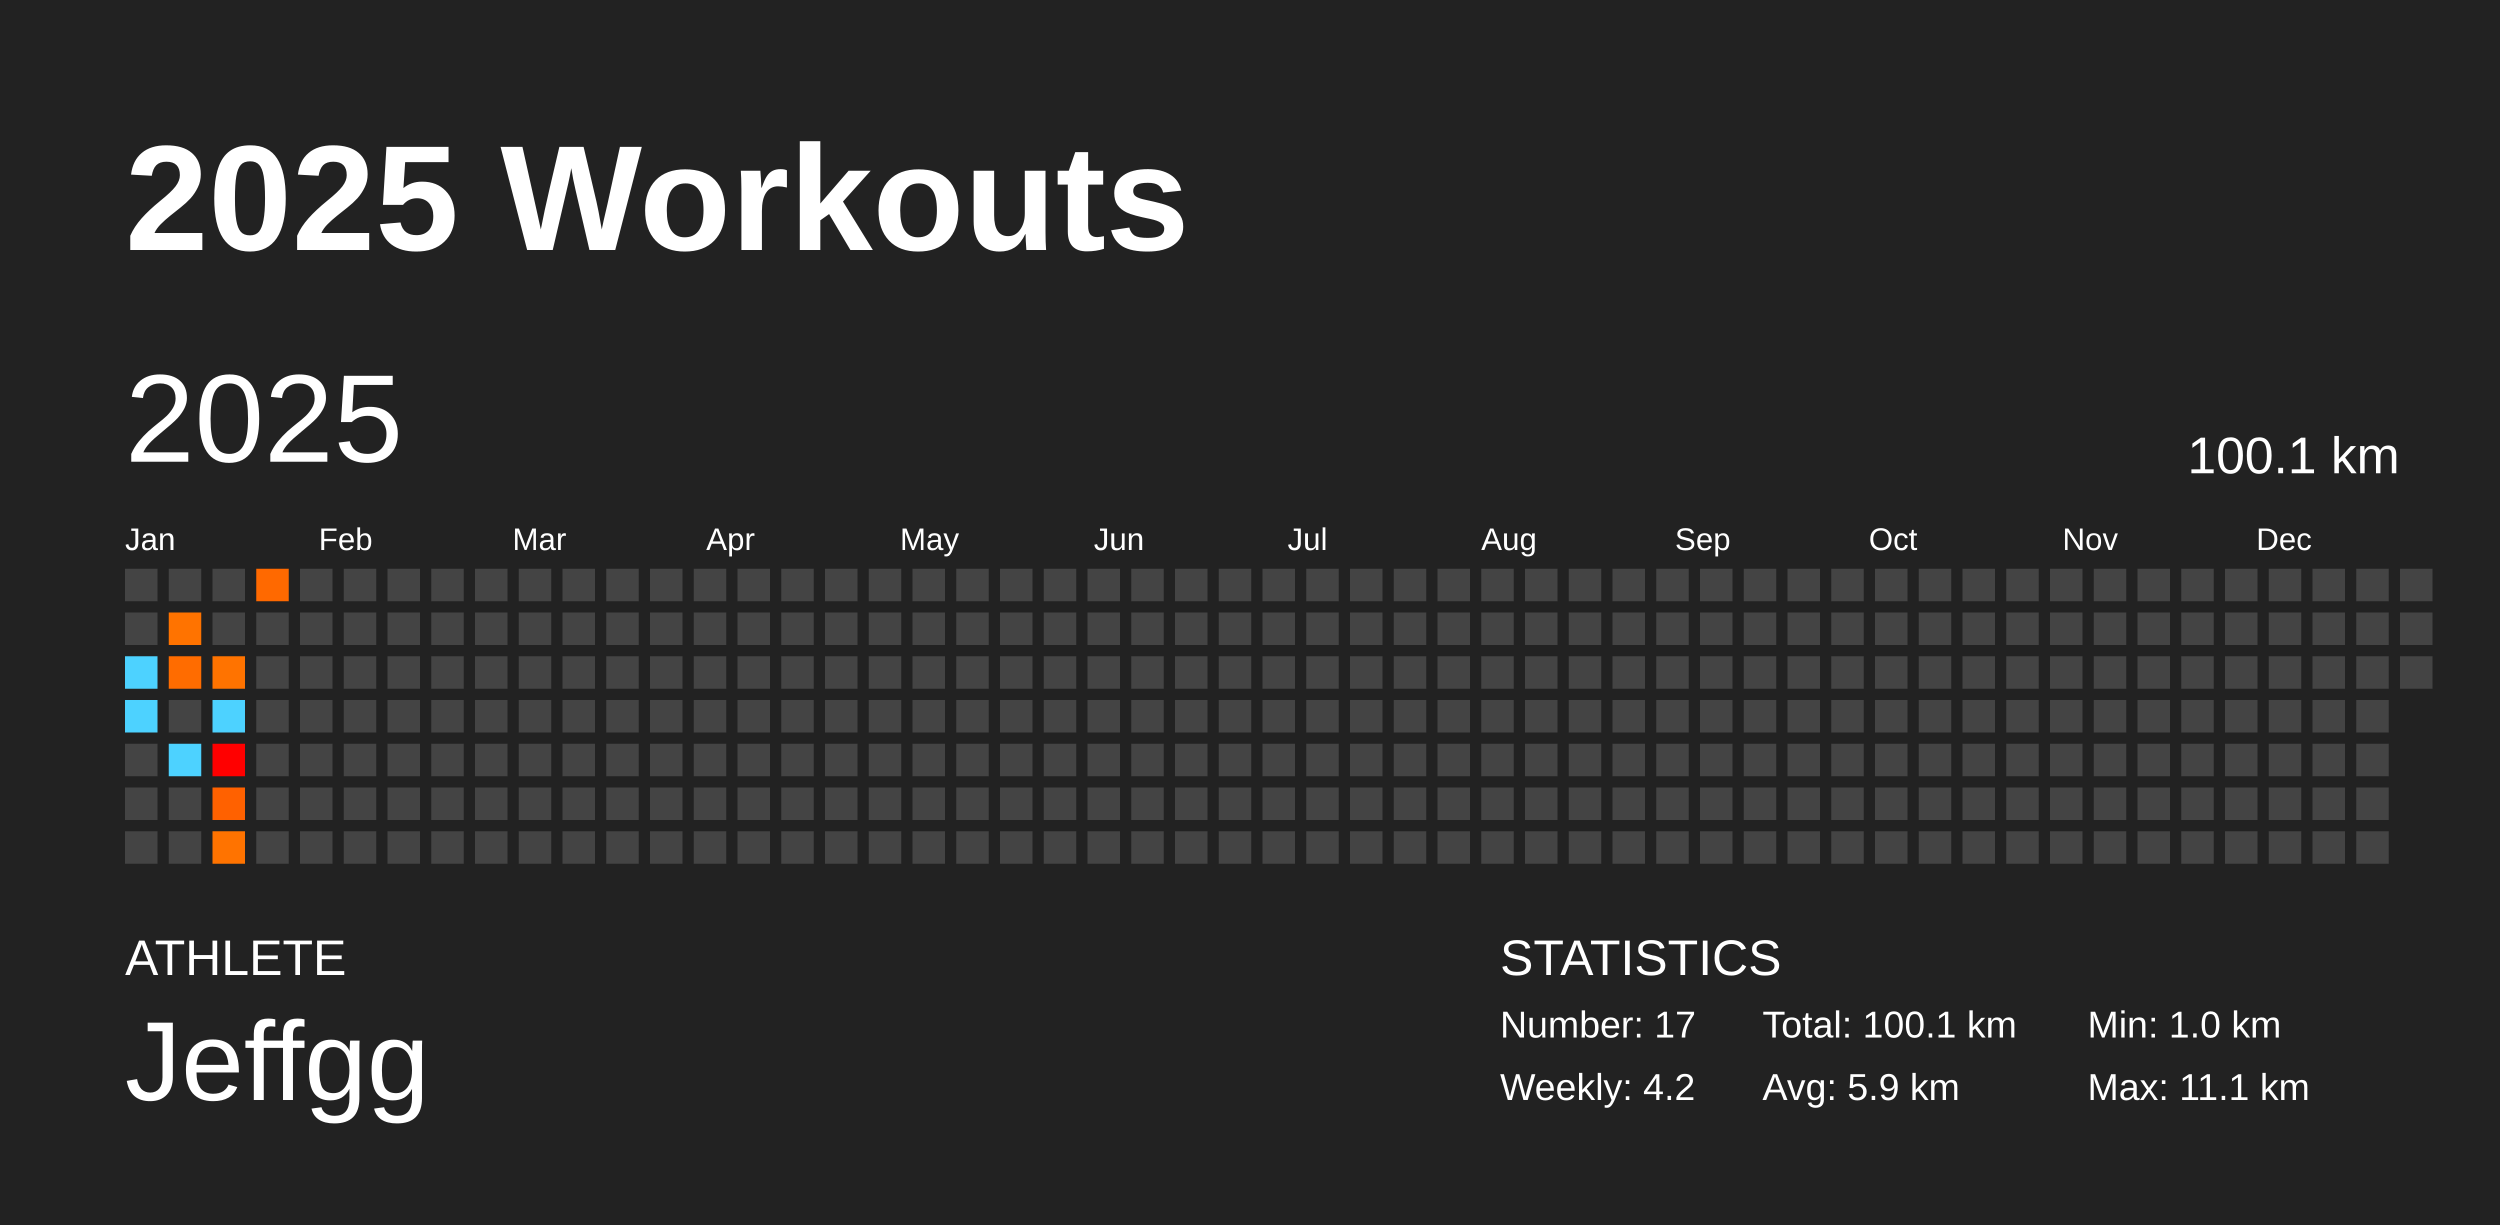
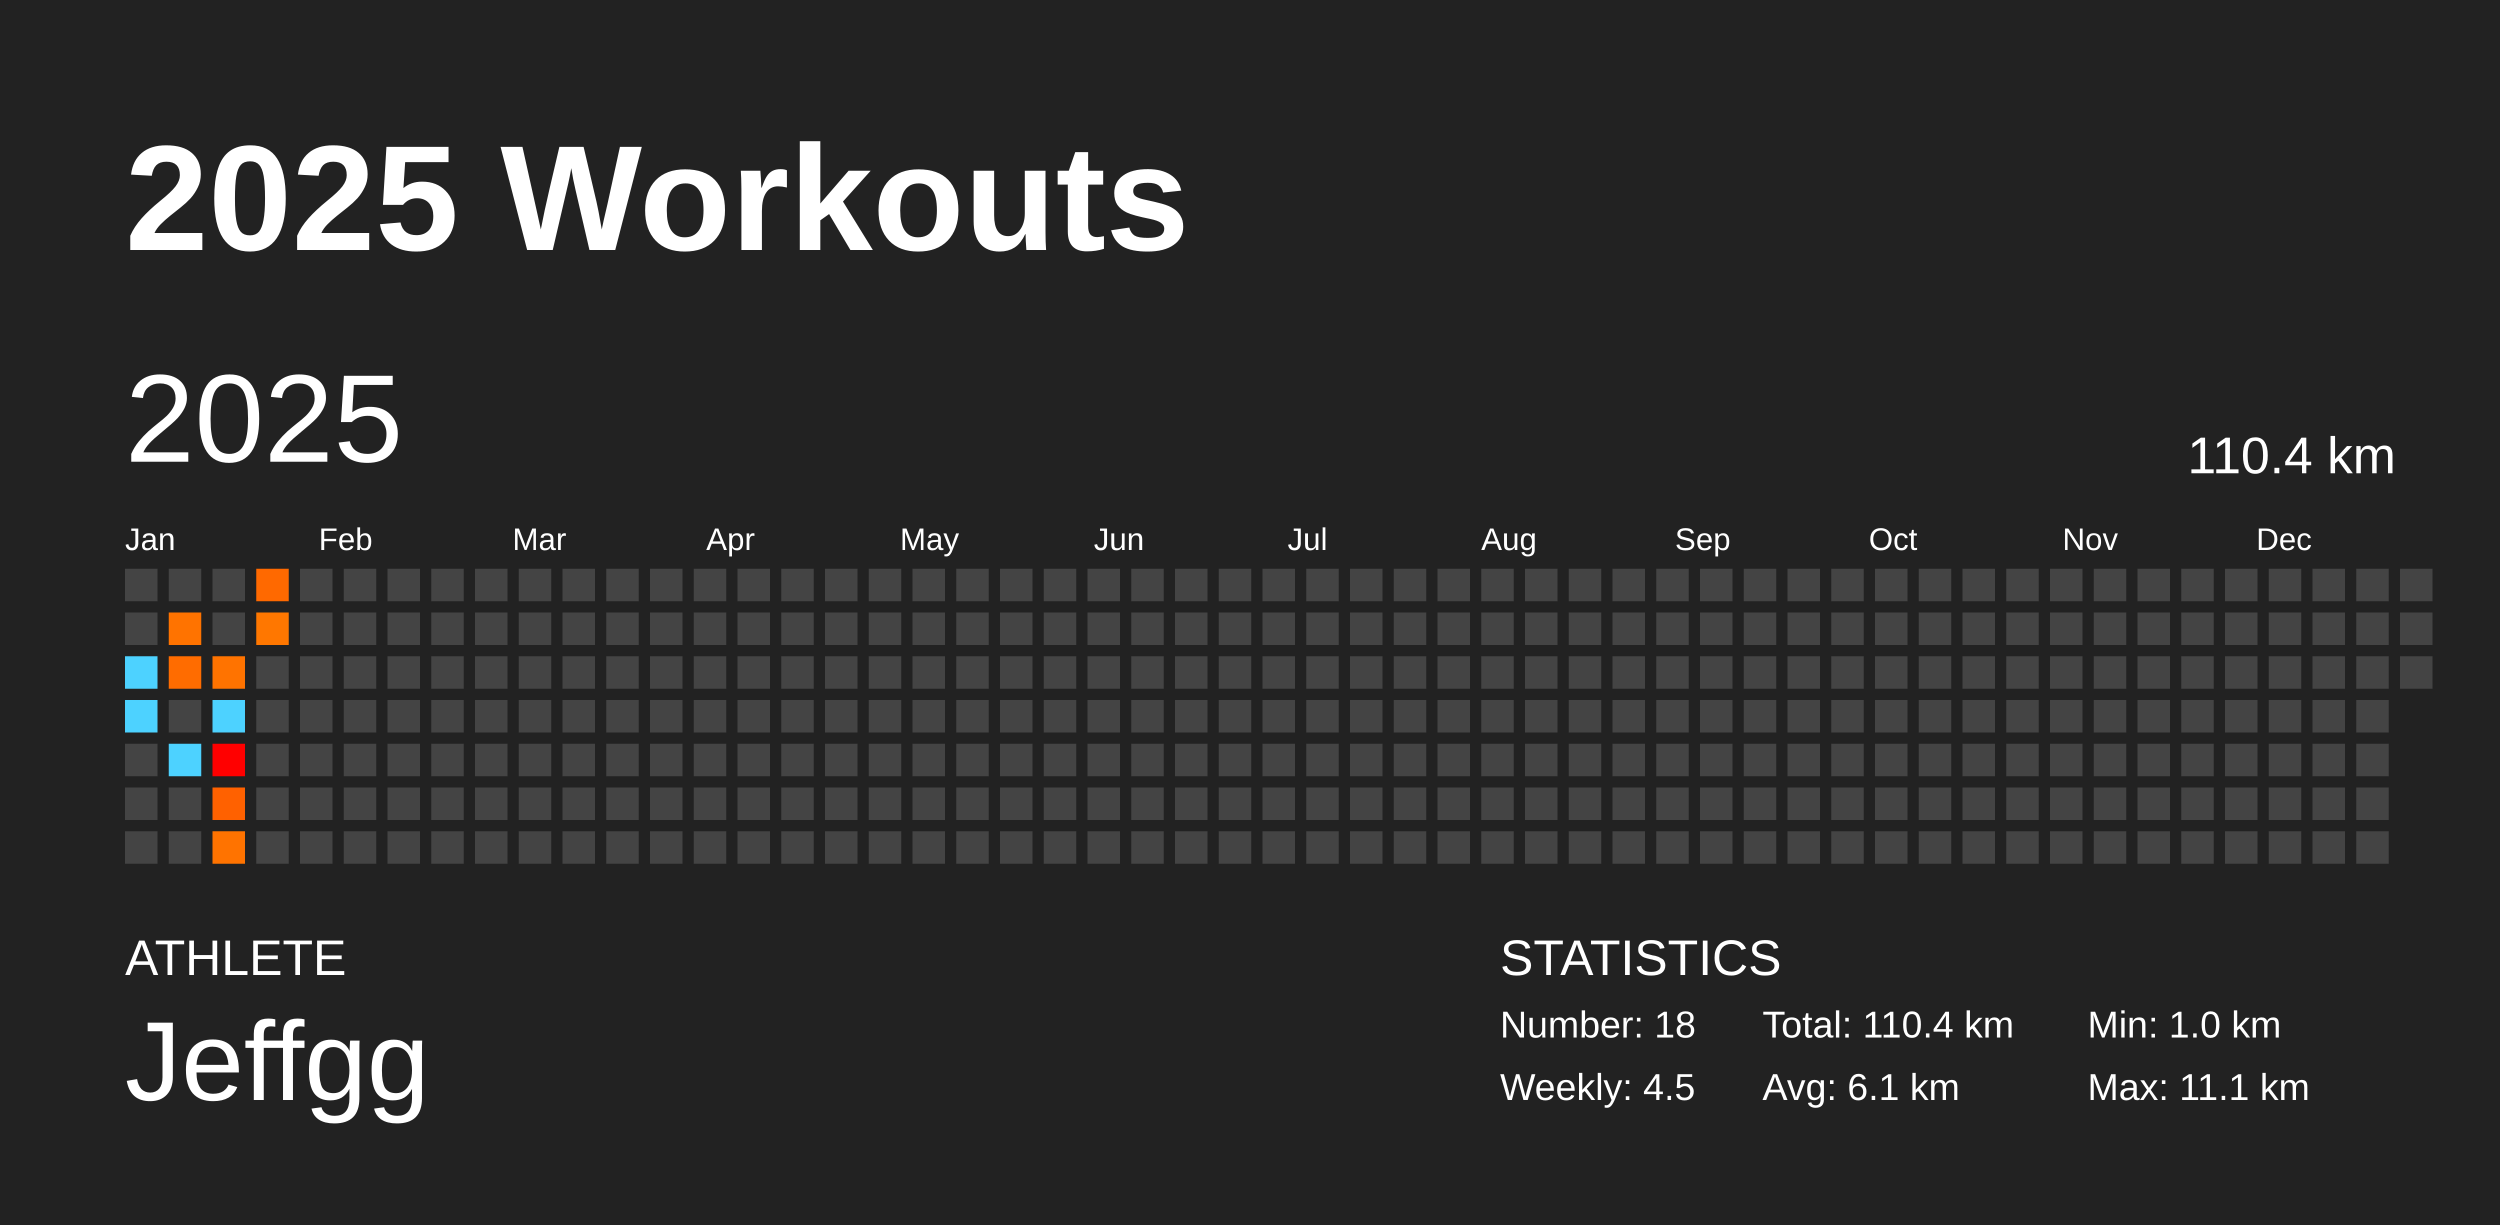
<svg xmlns="http://www.w3.org/2000/svg" baseProfile="full" height="98mm" version="1.1" viewBox="0,0,200,98" width="200mm">
  <defs />
  <rect fill="#222222" height="98" width="200" x="0" y="0" />
  <text fill="#FFFFFF" style="font-size:12px; font-family:Arial; font-weight:bold;" x="10" y="20">2025 Workouts</text>
  <text fill="#FFFFFF" style="font-size:4px; font-family:Arial" x="10" y="78">ATHLETE</text>
  <text fill="#FFFFFF" style="font-size:9px; font-family:Arial" x="10" y="88">Jeffgg</text>
  <text fill="#FFFFFF" style="font-size:4px; font-family:Arial" x="120" y="78">STATISTICS</text>
-   <text fill="#FFFFFF" style="font-size:3px; font-family:Arial" x="120" y="83">Number: 17</text>
-   <text fill="#FFFFFF" style="font-size:3px; font-family:Arial" x="120" y="88">Weekly: 4.2</text>
-   <text fill="#FFFFFF" style="font-size:3px; font-family:Arial" x="141" y="83">Total: 100.1 km</text>
-   <text fill="#FFFFFF" style="font-size:3px; font-family:Arial" x="141" y="88">Avg: 5.9 km</text>
+   <text fill="#FFFFFF" style="font-size:3px; font-family:Arial" x="120" y="83">Number: 18</text>
+   <text fill="#FFFFFF" style="font-size:3px; font-family:Arial" x="120" y="88">Weekly: 4.5</text>
+   <text fill="#FFFFFF" style="font-size:3px; font-family:Arial" x="141" y="83">Total: 110.4 km</text>
+   <text fill="#FFFFFF" style="font-size:3px; font-family:Arial" x="141" y="88">Avg: 6.1 km</text>
  <text fill="#FFFFFF" style="font-size:3px; font-family:Arial" x="167" y="83">Min: 1.0 km</text>
  <text fill="#FFFFFF" style="font-size:3px; font-family:Arial" x="167" y="88">Max: 11.1 km</text>
  <text dominant-baseline="hanging" fill="#FFFFFF" style="font-size:10.0px; font-family:Arial;" x="10" y="30">2025</text>
-   <text dominant-baseline="hanging" fill="#FFFFFF" style="font-size:4.125px; font-family:Arial;" x="175" y="35">100.1 km</text>
+   <text dominant-baseline="hanging" fill="#FFFFFF" style="font-size:4.125px; font-family:Arial;" x="175" y="35">110.4 km</text>
  <text fill="#FFFFFF" style="font-size:2.5px; font-family:Arial" x="10.0" y="44">Jan</text>
  <text fill="#FFFFFF" style="font-size:2.5px; font-family:Arial" x="25.5" y="44">Feb</text>
  <text fill="#FFFFFF" style="font-size:2.5px; font-family:Arial" x="41.0" y="44">Mar</text>
  <text fill="#FFFFFF" style="font-size:2.5px; font-family:Arial" x="56.5" y="44">Apr</text>
  <text fill="#FFFFFF" style="font-size:2.5px; font-family:Arial" x="72.0" y="44">May</text>
  <text fill="#FFFFFF" style="font-size:2.5px; font-family:Arial" x="87.5" y="44">Jun</text>
  <text fill="#FFFFFF" style="font-size:2.5px; font-family:Arial" x="103.0" y="44">Jul</text>
  <text fill="#FFFFFF" style="font-size:2.5px; font-family:Arial" x="118.5" y="44">Aug</text>
  <text fill="#FFFFFF" style="font-size:2.5px; font-family:Arial" x="134.0" y="44">Sep</text>
  <text fill="#FFFFFF" style="font-size:2.5px; font-family:Arial" x="149.5" y="44">Oct</text>
  <text fill="#FFFFFF" style="font-size:2.5px; font-family:Arial" x="165.0" y="44">Nov</text>
  <text fill="#FFFFFF" style="font-size:2.5px; font-family:Arial" x="180.5" y="44">Dec</text>
  <rect fill="#444444" height="2.6" width="2.6" x="10.0" y="45.5" />
  <rect fill="#444444" height="2.6" width="2.6" x="10.0" y="49.0" />
  <rect fill="#4dd2ff" height="2.6" width="2.6" x="10.0" y="52.5" />
  <rect fill="#4dd2ff" height="2.6" width="2.6" x="10.0" y="56.0" />
  <rect fill="#444444" height="2.6" width="2.6" x="10.0" y="59.5" />
  <rect fill="#444444" height="2.6" width="2.6" x="10.0" y="63.0" />
  <rect fill="#444444" height="2.6" width="2.6" x="10.0" y="66.5" />
  <rect fill="#444444" height="2.6" width="2.6" x="13.5" y="45.5" />
  <rect fill="#ff7300" height="2.6" width="2.6" x="13.5" y="49.0" />
  <rect fill="#ff6c00" height="2.6" width="2.6" x="13.5" y="52.5" />
  <rect fill="#444444" height="2.6" width="2.6" x="13.5" y="56.0" />
  <rect fill="#4dd2ff" height="2.6" width="2.6" x="13.5" y="59.5" />
  <rect fill="#444444" height="2.6" width="2.6" x="13.5" y="63.0" />
  <rect fill="#444444" height="2.6" width="2.6" x="13.5" y="66.5" />
  <rect fill="#444444" height="2.6" width="2.6" x="17.0" y="45.5" />
  <rect fill="#444444" height="2.6" width="2.6" x="17.0" y="49.0" />
  <rect fill="#ff7300" height="2.6" width="2.6" x="17.0" y="52.5" />
  <rect fill="#4dd2ff" height="2.6" width="2.6" x="17.0" y="56.0" />
  <rect fill="#ff0000" height="2.6" width="2.6" x="17.0" y="59.5" />
  <rect fill="#ff6100" height="2.6" width="2.6" x="17.0" y="63.0" />
  <rect fill="#ff7300" height="2.6" width="2.6" x="17.0" y="66.5" />
  <rect fill="#ff6900" height="2.6" width="2.6" x="20.5" y="45.5" />
-   <rect fill="#444444" height="2.6" width="2.6" x="20.5" y="49.0" />
+   <rect fill="#ff7700" height="2.6" width="2.6" x="20.5" y="49.0" />
  <rect fill="#444444" height="2.6" width="2.6" x="20.5" y="52.5" />
  <rect fill="#444444" height="2.6" width="2.6" x="20.5" y="56.0" />
  <rect fill="#444444" height="2.6" width="2.6" x="20.5" y="59.5" />
  <rect fill="#444444" height="2.6" width="2.6" x="20.5" y="63.0" />
  <rect fill="#444444" height="2.6" width="2.6" x="20.5" y="66.5" />
  <rect fill="#444444" height="2.6" width="2.6" x="24.0" y="45.5" />
  <rect fill="#444444" height="2.6" width="2.6" x="24.0" y="49.0" />
  <rect fill="#444444" height="2.6" width="2.6" x="24.0" y="52.5" />
  <rect fill="#444444" height="2.6" width="2.6" x="24.0" y="56.0" />
  <rect fill="#444444" height="2.6" width="2.6" x="24.0" y="59.5" />
  <rect fill="#444444" height="2.6" width="2.6" x="24.0" y="63.0" />
  <rect fill="#444444" height="2.6" width="2.6" x="24.0" y="66.5" />
  <rect fill="#444444" height="2.6" width="2.6" x="27.5" y="45.5" />
  <rect fill="#444444" height="2.6" width="2.6" x="27.5" y="49.0" />
  <rect fill="#444444" height="2.6" width="2.6" x="27.5" y="52.5" />
  <rect fill="#444444" height="2.6" width="2.6" x="27.5" y="56.0" />
  <rect fill="#444444" height="2.6" width="2.6" x="27.5" y="59.5" />
  <rect fill="#444444" height="2.6" width="2.6" x="27.5" y="63.0" />
  <rect fill="#444444" height="2.6" width="2.6" x="27.5" y="66.5" />
  <rect fill="#444444" height="2.6" width="2.6" x="31.0" y="45.5" />
  <rect fill="#444444" height="2.6" width="2.6" x="31.0" y="49.0" />
  <rect fill="#444444" height="2.6" width="2.6" x="31.0" y="52.5" />
  <rect fill="#444444" height="2.6" width="2.6" x="31.0" y="56.0" />
  <rect fill="#444444" height="2.6" width="2.6" x="31.0" y="59.5" />
  <rect fill="#444444" height="2.6" width="2.6" x="31.0" y="63.0" />
  <rect fill="#444444" height="2.6" width="2.6" x="31.0" y="66.5" />
  <rect fill="#444444" height="2.6" width="2.6" x="34.5" y="45.5" />
  <rect fill="#444444" height="2.6" width="2.6" x="34.5" y="49.0" />
  <rect fill="#444444" height="2.6" width="2.6" x="34.5" y="52.5" />
  <rect fill="#444444" height="2.6" width="2.6" x="34.5" y="56.0" />
  <rect fill="#444444" height="2.6" width="2.6" x="34.5" y="59.5" />
  <rect fill="#444444" height="2.6" width="2.6" x="34.5" y="63.0" />
  <rect fill="#444444" height="2.6" width="2.6" x="34.5" y="66.5" />
  <rect fill="#444444" height="2.6" width="2.6" x="38.0" y="45.5" />
  <rect fill="#444444" height="2.6" width="2.6" x="38.0" y="49.0" />
  <rect fill="#444444" height="2.6" width="2.6" x="38.0" y="52.5" />
  <rect fill="#444444" height="2.6" width="2.6" x="38.0" y="56.0" />
  <rect fill="#444444" height="2.6" width="2.6" x="38.0" y="59.5" />
  <rect fill="#444444" height="2.6" width="2.6" x="38.0" y="63.0" />
  <rect fill="#444444" height="2.6" width="2.6" x="38.0" y="66.5" />
  <rect fill="#444444" height="2.6" width="2.6" x="41.5" y="45.5" />
  <rect fill="#444444" height="2.6" width="2.6" x="41.5" y="49.0" />
  <rect fill="#444444" height="2.6" width="2.6" x="41.5" y="52.5" />
  <rect fill="#444444" height="2.6" width="2.6" x="41.5" y="56.0" />
  <rect fill="#444444" height="2.6" width="2.6" x="41.5" y="59.5" />
  <rect fill="#444444" height="2.6" width="2.6" x="41.5" y="63.0" />
  <rect fill="#444444" height="2.6" width="2.6" x="41.5" y="66.5" />
  <rect fill="#444444" height="2.6" width="2.6" x="45.0" y="45.5" />
  <rect fill="#444444" height="2.6" width="2.6" x="45.0" y="49.0" />
  <rect fill="#444444" height="2.6" width="2.6" x="45.0" y="52.5" />
  <rect fill="#444444" height="2.6" width="2.6" x="45.0" y="56.0" />
  <rect fill="#444444" height="2.6" width="2.6" x="45.0" y="59.5" />
  <rect fill="#444444" height="2.6" width="2.6" x="45.0" y="63.0" />
  <rect fill="#444444" height="2.6" width="2.6" x="45.0" y="66.5" />
  <rect fill="#444444" height="2.6" width="2.6" x="48.5" y="45.5" />
  <rect fill="#444444" height="2.6" width="2.6" x="48.5" y="49.0" />
  <rect fill="#444444" height="2.6" width="2.6" x="48.5" y="52.5" />
  <rect fill="#444444" height="2.6" width="2.6" x="48.5" y="56.0" />
  <rect fill="#444444" height="2.6" width="2.6" x="48.5" y="59.5" />
  <rect fill="#444444" height="2.6" width="2.6" x="48.5" y="63.0" />
  <rect fill="#444444" height="2.6" width="2.6" x="48.5" y="66.5" />
  <rect fill="#444444" height="2.6" width="2.6" x="52.0" y="45.5" />
  <rect fill="#444444" height="2.6" width="2.6" x="52.0" y="49.0" />
  <rect fill="#444444" height="2.6" width="2.6" x="52.0" y="52.5" />
  <rect fill="#444444" height="2.6" width="2.6" x="52.0" y="56.0" />
  <rect fill="#444444" height="2.6" width="2.6" x="52.0" y="59.5" />
  <rect fill="#444444" height="2.6" width="2.6" x="52.0" y="63.0" />
  <rect fill="#444444" height="2.6" width="2.6" x="52.0" y="66.5" />
  <rect fill="#444444" height="2.6" width="2.6" x="55.5" y="45.5" />
  <rect fill="#444444" height="2.6" width="2.6" x="55.5" y="49.0" />
  <rect fill="#444444" height="2.6" width="2.6" x="55.5" y="52.5" />
  <rect fill="#444444" height="2.6" width="2.6" x="55.5" y="56.0" />
  <rect fill="#444444" height="2.6" width="2.6" x="55.5" y="59.5" />
  <rect fill="#444444" height="2.6" width="2.6" x="55.5" y="63.0" />
  <rect fill="#444444" height="2.6" width="2.6" x="55.5" y="66.5" />
  <rect fill="#444444" height="2.6" width="2.6" x="59.0" y="45.5" />
  <rect fill="#444444" height="2.6" width="2.6" x="59.0" y="49.0" />
  <rect fill="#444444" height="2.6" width="2.6" x="59.0" y="52.5" />
  <rect fill="#444444" height="2.6" width="2.6" x="59.0" y="56.0" />
  <rect fill="#444444" height="2.6" width="2.6" x="59.0" y="59.5" />
  <rect fill="#444444" height="2.6" width="2.6" x="59.0" y="63.0" />
  <rect fill="#444444" height="2.6" width="2.6" x="59.0" y="66.5" />
  <rect fill="#444444" height="2.6" width="2.6" x="62.5" y="45.5" />
  <rect fill="#444444" height="2.6" width="2.6" x="62.5" y="49.0" />
  <rect fill="#444444" height="2.6" width="2.6" x="62.5" y="52.5" />
  <rect fill="#444444" height="2.6" width="2.6" x="62.5" y="56.0" />
  <rect fill="#444444" height="2.6" width="2.6" x="62.5" y="59.5" />
  <rect fill="#444444" height="2.6" width="2.6" x="62.5" y="63.0" />
  <rect fill="#444444" height="2.6" width="2.6" x="62.5" y="66.5" />
  <rect fill="#444444" height="2.6" width="2.6" x="66.0" y="45.5" />
  <rect fill="#444444" height="2.6" width="2.6" x="66.0" y="49.0" />
  <rect fill="#444444" height="2.6" width="2.6" x="66.0" y="52.5" />
  <rect fill="#444444" height="2.6" width="2.6" x="66.0" y="56.0" />
  <rect fill="#444444" height="2.6" width="2.6" x="66.0" y="59.5" />
  <rect fill="#444444" height="2.6" width="2.6" x="66.0" y="63.0" />
  <rect fill="#444444" height="2.6" width="2.6" x="66.0" y="66.5" />
  <rect fill="#444444" height="2.6" width="2.6" x="69.5" y="45.5" />
  <rect fill="#444444" height="2.6" width="2.6" x="69.5" y="49.0" />
  <rect fill="#444444" height="2.6" width="2.6" x="69.5" y="52.5" />
  <rect fill="#444444" height="2.6" width="2.6" x="69.5" y="56.0" />
  <rect fill="#444444" height="2.6" width="2.6" x="69.5" y="59.5" />
  <rect fill="#444444" height="2.6" width="2.6" x="69.5" y="63.0" />
  <rect fill="#444444" height="2.6" width="2.6" x="69.5" y="66.5" />
  <rect fill="#444444" height="2.6" width="2.6" x="73.0" y="45.5" />
  <rect fill="#444444" height="2.6" width="2.6" x="73.0" y="49.0" />
  <rect fill="#444444" height="2.6" width="2.6" x="73.0" y="52.5" />
  <rect fill="#444444" height="2.6" width="2.6" x="73.0" y="56.0" />
  <rect fill="#444444" height="2.6" width="2.6" x="73.0" y="59.5" />
  <rect fill="#444444" height="2.6" width="2.6" x="73.0" y="63.0" />
  <rect fill="#444444" height="2.6" width="2.6" x="73.0" y="66.5" />
  <rect fill="#444444" height="2.6" width="2.6" x="76.5" y="45.5" />
  <rect fill="#444444" height="2.6" width="2.6" x="76.5" y="49.0" />
  <rect fill="#444444" height="2.6" width="2.6" x="76.5" y="52.5" />
  <rect fill="#444444" height="2.6" width="2.6" x="76.5" y="56.0" />
  <rect fill="#444444" height="2.6" width="2.6" x="76.5" y="59.5" />
  <rect fill="#444444" height="2.6" width="2.6" x="76.5" y="63.0" />
  <rect fill="#444444" height="2.6" width="2.6" x="76.5" y="66.5" />
  <rect fill="#444444" height="2.6" width="2.6" x="80.0" y="45.5" />
  <rect fill="#444444" height="2.6" width="2.6" x="80.0" y="49.0" />
  <rect fill="#444444" height="2.6" width="2.6" x="80.0" y="52.5" />
  <rect fill="#444444" height="2.6" width="2.6" x="80.0" y="56.0" />
  <rect fill="#444444" height="2.6" width="2.6" x="80.0" y="59.5" />
  <rect fill="#444444" height="2.6" width="2.6" x="80.0" y="63.0" />
  <rect fill="#444444" height="2.6" width="2.6" x="80.0" y="66.5" />
  <rect fill="#444444" height="2.6" width="2.6" x="83.5" y="45.5" />
  <rect fill="#444444" height="2.6" width="2.6" x="83.5" y="49.0" />
  <rect fill="#444444" height="2.6" width="2.6" x="83.5" y="52.5" />
  <rect fill="#444444" height="2.6" width="2.6" x="83.5" y="56.0" />
  <rect fill="#444444" height="2.6" width="2.6" x="83.5" y="59.5" />
  <rect fill="#444444" height="2.6" width="2.6" x="83.5" y="63.0" />
  <rect fill="#444444" height="2.6" width="2.6" x="83.5" y="66.5" />
  <rect fill="#444444" height="2.6" width="2.6" x="87.0" y="45.5" />
  <rect fill="#444444" height="2.6" width="2.6" x="87.0" y="49.0" />
  <rect fill="#444444" height="2.6" width="2.6" x="87.0" y="52.5" />
  <rect fill="#444444" height="2.6" width="2.6" x="87.0" y="56.0" />
  <rect fill="#444444" height="2.6" width="2.6" x="87.0" y="59.5" />
  <rect fill="#444444" height="2.6" width="2.6" x="87.0" y="63.0" />
  <rect fill="#444444" height="2.6" width="2.6" x="87.0" y="66.5" />
  <rect fill="#444444" height="2.6" width="2.6" x="90.5" y="45.5" />
  <rect fill="#444444" height="2.6" width="2.6" x="90.5" y="49.0" />
  <rect fill="#444444" height="2.6" width="2.6" x="90.5" y="52.5" />
  <rect fill="#444444" height="2.6" width="2.6" x="90.5" y="56.0" />
  <rect fill="#444444" height="2.6" width="2.6" x="90.5" y="59.5" />
  <rect fill="#444444" height="2.6" width="2.6" x="90.5" y="63.0" />
  <rect fill="#444444" height="2.6" width="2.6" x="90.5" y="66.5" />
  <rect fill="#444444" height="2.6" width="2.6" x="94.0" y="45.5" />
  <rect fill="#444444" height="2.6" width="2.6" x="94.0" y="49.0" />
  <rect fill="#444444" height="2.6" width="2.6" x="94.0" y="52.5" />
  <rect fill="#444444" height="2.6" width="2.6" x="94.0" y="56.0" />
  <rect fill="#444444" height="2.6" width="2.6" x="94.0" y="59.5" />
  <rect fill="#444444" height="2.6" width="2.6" x="94.0" y="63.0" />
  <rect fill="#444444" height="2.6" width="2.6" x="94.0" y="66.5" />
  <rect fill="#444444" height="2.6" width="2.6" x="97.5" y="45.5" />
  <rect fill="#444444" height="2.6" width="2.6" x="97.5" y="49.0" />
  <rect fill="#444444" height="2.6" width="2.6" x="97.5" y="52.5" />
  <rect fill="#444444" height="2.6" width="2.6" x="97.5" y="56.0" />
  <rect fill="#444444" height="2.6" width="2.6" x="97.5" y="59.5" />
  <rect fill="#444444" height="2.6" width="2.6" x="97.5" y="63.0" />
  <rect fill="#444444" height="2.6" width="2.6" x="97.5" y="66.5" />
  <rect fill="#444444" height="2.6" width="2.6" x="101.0" y="45.5" />
  <rect fill="#444444" height="2.6" width="2.6" x="101.0" y="49.0" />
  <rect fill="#444444" height="2.6" width="2.6" x="101.0" y="52.5" />
  <rect fill="#444444" height="2.6" width="2.6" x="101.0" y="56.0" />
  <rect fill="#444444" height="2.6" width="2.6" x="101.0" y="59.5" />
  <rect fill="#444444" height="2.6" width="2.6" x="101.0" y="63.0" />
  <rect fill="#444444" height="2.6" width="2.6" x="101.0" y="66.5" />
  <rect fill="#444444" height="2.6" width="2.6" x="104.5" y="45.5" />
  <rect fill="#444444" height="2.6" width="2.6" x="104.5" y="49.0" />
  <rect fill="#444444" height="2.6" width="2.6" x="104.5" y="52.5" />
  <rect fill="#444444" height="2.6" width="2.6" x="104.5" y="56.0" />
  <rect fill="#444444" height="2.6" width="2.6" x="104.5" y="59.5" />
  <rect fill="#444444" height="2.6" width="2.6" x="104.5" y="63.0" />
  <rect fill="#444444" height="2.6" width="2.6" x="104.5" y="66.5" />
  <rect fill="#444444" height="2.6" width="2.6" x="108.0" y="45.5" />
  <rect fill="#444444" height="2.6" width="2.6" x="108.0" y="49.0" />
  <rect fill="#444444" height="2.6" width="2.6" x="108.0" y="52.5" />
  <rect fill="#444444" height="2.6" width="2.6" x="108.0" y="56.0" />
  <rect fill="#444444" height="2.6" width="2.6" x="108.0" y="59.5" />
  <rect fill="#444444" height="2.6" width="2.6" x="108.0" y="63.0" />
  <rect fill="#444444" height="2.6" width="2.6" x="108.0" y="66.5" />
  <rect fill="#444444" height="2.6" width="2.6" x="111.5" y="45.5" />
  <rect fill="#444444" height="2.6" width="2.6" x="111.5" y="49.0" />
  <rect fill="#444444" height="2.6" width="2.6" x="111.5" y="52.5" />
  <rect fill="#444444" height="2.6" width="2.6" x="111.5" y="56.0" />
  <rect fill="#444444" height="2.6" width="2.6" x="111.5" y="59.5" />
  <rect fill="#444444" height="2.6" width="2.6" x="111.5" y="63.0" />
  <rect fill="#444444" height="2.6" width="2.6" x="111.5" y="66.5" />
  <rect fill="#444444" height="2.6" width="2.6" x="115.0" y="45.5" />
  <rect fill="#444444" height="2.6" width="2.6" x="115.0" y="49.0" />
  <rect fill="#444444" height="2.6" width="2.6" x="115.0" y="52.5" />
  <rect fill="#444444" height="2.6" width="2.6" x="115.0" y="56.0" />
  <rect fill="#444444" height="2.6" width="2.6" x="115.0" y="59.5" />
  <rect fill="#444444" height="2.6" width="2.6" x="115.0" y="63.0" />
  <rect fill="#444444" height="2.6" width="2.6" x="115.0" y="66.5" />
  <rect fill="#444444" height="2.6" width="2.6" x="118.5" y="45.5" />
  <rect fill="#444444" height="2.6" width="2.6" x="118.5" y="49.0" />
  <rect fill="#444444" height="2.6" width="2.6" x="118.5" y="52.5" />
  <rect fill="#444444" height="2.6" width="2.6" x="118.5" y="56.0" />
  <rect fill="#444444" height="2.6" width="2.6" x="118.5" y="59.5" />
  <rect fill="#444444" height="2.6" width="2.6" x="118.5" y="63.0" />
  <rect fill="#444444" height="2.6" width="2.6" x="118.5" y="66.5" />
  <rect fill="#444444" height="2.6" width="2.6" x="122.0" y="45.5" />
  <rect fill="#444444" height="2.6" width="2.6" x="122.0" y="49.0" />
  <rect fill="#444444" height="2.6" width="2.6" x="122.0" y="52.5" />
  <rect fill="#444444" height="2.6" width="2.6" x="122.0" y="56.0" />
  <rect fill="#444444" height="2.6" width="2.6" x="122.0" y="59.5" />
  <rect fill="#444444" height="2.6" width="2.6" x="122.0" y="63.0" />
  <rect fill="#444444" height="2.6" width="2.6" x="122.0" y="66.5" />
  <rect fill="#444444" height="2.6" width="2.6" x="125.5" y="45.5" />
  <rect fill="#444444" height="2.6" width="2.6" x="125.5" y="49.0" />
  <rect fill="#444444" height="2.6" width="2.6" x="125.5" y="52.5" />
  <rect fill="#444444" height="2.6" width="2.6" x="125.5" y="56.0" />
  <rect fill="#444444" height="2.6" width="2.6" x="125.5" y="59.5" />
  <rect fill="#444444" height="2.6" width="2.6" x="125.5" y="63.0" />
  <rect fill="#444444" height="2.6" width="2.6" x="125.5" y="66.5" />
  <rect fill="#444444" height="2.6" width="2.6" x="129.0" y="45.5" />
  <rect fill="#444444" height="2.6" width="2.6" x="129.0" y="49.0" />
  <rect fill="#444444" height="2.6" width="2.6" x="129.0" y="52.5" />
  <rect fill="#444444" height="2.6" width="2.6" x="129.0" y="56.0" />
  <rect fill="#444444" height="2.6" width="2.6" x="129.0" y="59.5" />
  <rect fill="#444444" height="2.6" width="2.6" x="129.0" y="63.0" />
  <rect fill="#444444" height="2.6" width="2.6" x="129.0" y="66.5" />
  <rect fill="#444444" height="2.6" width="2.6" x="132.5" y="45.5" />
  <rect fill="#444444" height="2.6" width="2.6" x="132.5" y="49.0" />
  <rect fill="#444444" height="2.6" width="2.6" x="132.5" y="52.5" />
  <rect fill="#444444" height="2.6" width="2.6" x="132.5" y="56.0" />
  <rect fill="#444444" height="2.6" width="2.6" x="132.5" y="59.5" />
  <rect fill="#444444" height="2.6" width="2.6" x="132.5" y="63.0" />
  <rect fill="#444444" height="2.6" width="2.6" x="132.5" y="66.5" />
  <rect fill="#444444" height="2.6" width="2.6" x="136.0" y="45.5" />
  <rect fill="#444444" height="2.6" width="2.6" x="136.0" y="49.0" />
  <rect fill="#444444" height="2.6" width="2.6" x="136.0" y="52.5" />
  <rect fill="#444444" height="2.6" width="2.6" x="136.0" y="56.0" />
  <rect fill="#444444" height="2.6" width="2.6" x="136.0" y="59.5" />
  <rect fill="#444444" height="2.6" width="2.6" x="136.0" y="63.0" />
  <rect fill="#444444" height="2.6" width="2.6" x="136.0" y="66.5" />
  <rect fill="#444444" height="2.6" width="2.6" x="139.5" y="45.5" />
  <rect fill="#444444" height="2.6" width="2.6" x="139.5" y="49.0" />
  <rect fill="#444444" height="2.6" width="2.6" x="139.5" y="52.5" />
  <rect fill="#444444" height="2.6" width="2.6" x="139.5" y="56.0" />
  <rect fill="#444444" height="2.6" width="2.6" x="139.5" y="59.5" />
  <rect fill="#444444" height="2.6" width="2.6" x="139.5" y="63.0" />
  <rect fill="#444444" height="2.6" width="2.6" x="139.5" y="66.5" />
  <rect fill="#444444" height="2.6" width="2.6" x="143.0" y="45.5" />
  <rect fill="#444444" height="2.6" width="2.6" x="143.0" y="49.0" />
  <rect fill="#444444" height="2.6" width="2.6" x="143.0" y="52.5" />
  <rect fill="#444444" height="2.6" width="2.6" x="143.0" y="56.0" />
  <rect fill="#444444" height="2.6" width="2.6" x="143.0" y="59.5" />
  <rect fill="#444444" height="2.6" width="2.6" x="143.0" y="63.0" />
  <rect fill="#444444" height="2.6" width="2.6" x="143.0" y="66.5" />
  <rect fill="#444444" height="2.6" width="2.6" x="146.5" y="45.5" />
  <rect fill="#444444" height="2.6" width="2.6" x="146.5" y="49.0" />
  <rect fill="#444444" height="2.6" width="2.6" x="146.5" y="52.5" />
  <rect fill="#444444" height="2.6" width="2.6" x="146.5" y="56.0" />
  <rect fill="#444444" height="2.6" width="2.6" x="146.5" y="59.5" />
  <rect fill="#444444" height="2.6" width="2.6" x="146.5" y="63.0" />
  <rect fill="#444444" height="2.6" width="2.6" x="146.5" y="66.5" />
  <rect fill="#444444" height="2.6" width="2.6" x="150.0" y="45.5" />
  <rect fill="#444444" height="2.6" width="2.6" x="150.0" y="49.0" />
  <rect fill="#444444" height="2.6" width="2.6" x="150.0" y="52.5" />
  <rect fill="#444444" height="2.6" width="2.6" x="150.0" y="56.0" />
  <rect fill="#444444" height="2.6" width="2.6" x="150.0" y="59.5" />
  <rect fill="#444444" height="2.6" width="2.6" x="150.0" y="63.0" />
  <rect fill="#444444" height="2.6" width="2.6" x="150.0" y="66.5" />
  <rect fill="#444444" height="2.6" width="2.6" x="153.5" y="45.5" />
  <rect fill="#444444" height="2.6" width="2.6" x="153.5" y="49.0" />
  <rect fill="#444444" height="2.6" width="2.6" x="153.5" y="52.5" />
  <rect fill="#444444" height="2.6" width="2.6" x="153.5" y="56.0" />
  <rect fill="#444444" height="2.6" width="2.6" x="153.5" y="59.5" />
  <rect fill="#444444" height="2.6" width="2.6" x="153.5" y="63.0" />
  <rect fill="#444444" height="2.6" width="2.6" x="153.5" y="66.5" />
  <rect fill="#444444" height="2.6" width="2.6" x="157.0" y="45.5" />
  <rect fill="#444444" height="2.6" width="2.6" x="157.0" y="49.0" />
  <rect fill="#444444" height="2.6" width="2.6" x="157.0" y="52.5" />
  <rect fill="#444444" height="2.6" width="2.6" x="157.0" y="56.0" />
  <rect fill="#444444" height="2.6" width="2.6" x="157.0" y="59.5" />
  <rect fill="#444444" height="2.6" width="2.6" x="157.0" y="63.0" />
  <rect fill="#444444" height="2.6" width="2.6" x="157.0" y="66.5" />
  <rect fill="#444444" height="2.6" width="2.6" x="160.5" y="45.5" />
  <rect fill="#444444" height="2.6" width="2.6" x="160.5" y="49.0" />
  <rect fill="#444444" height="2.6" width="2.6" x="160.5" y="52.5" />
  <rect fill="#444444" height="2.6" width="2.6" x="160.5" y="56.0" />
  <rect fill="#444444" height="2.6" width="2.6" x="160.5" y="59.5" />
  <rect fill="#444444" height="2.6" width="2.6" x="160.5" y="63.0" />
  <rect fill="#444444" height="2.6" width="2.6" x="160.5" y="66.5" />
  <rect fill="#444444" height="2.6" width="2.6" x="164.0" y="45.5" />
  <rect fill="#444444" height="2.6" width="2.6" x="164.0" y="49.0" />
  <rect fill="#444444" height="2.6" width="2.6" x="164.0" y="52.5" />
  <rect fill="#444444" height="2.6" width="2.6" x="164.0" y="56.0" />
  <rect fill="#444444" height="2.6" width="2.6" x="164.0" y="59.5" />
  <rect fill="#444444" height="2.6" width="2.6" x="164.0" y="63.0" />
  <rect fill="#444444" height="2.6" width="2.6" x="164.0" y="66.5" />
  <rect fill="#444444" height="2.6" width="2.6" x="167.5" y="45.5" />
  <rect fill="#444444" height="2.6" width="2.6" x="167.5" y="49.0" />
  <rect fill="#444444" height="2.6" width="2.6" x="167.5" y="52.5" />
  <rect fill="#444444" height="2.6" width="2.6" x="167.5" y="56.0" />
  <rect fill="#444444" height="2.6" width="2.6" x="167.5" y="59.5" />
  <rect fill="#444444" height="2.6" width="2.6" x="167.5" y="63.0" />
  <rect fill="#444444" height="2.6" width="2.6" x="167.5" y="66.5" />
  <rect fill="#444444" height="2.6" width="2.6" x="171.0" y="45.5" />
  <rect fill="#444444" height="2.6" width="2.6" x="171.0" y="49.0" />
  <rect fill="#444444" height="2.6" width="2.6" x="171.0" y="52.5" />
  <rect fill="#444444" height="2.6" width="2.6" x="171.0" y="56.0" />
  <rect fill="#444444" height="2.6" width="2.6" x="171.0" y="59.5" />
  <rect fill="#444444" height="2.6" width="2.6" x="171.0" y="63.0" />
  <rect fill="#444444" height="2.6" width="2.6" x="171.0" y="66.5" />
  <rect fill="#444444" height="2.6" width="2.6" x="174.5" y="45.5" />
  <rect fill="#444444" height="2.6" width="2.6" x="174.5" y="49.0" />
  <rect fill="#444444" height="2.6" width="2.6" x="174.5" y="52.5" />
  <rect fill="#444444" height="2.6" width="2.6" x="174.5" y="56.0" />
  <rect fill="#444444" height="2.6" width="2.6" x="174.5" y="59.5" />
  <rect fill="#444444" height="2.6" width="2.6" x="174.5" y="63.0" />
  <rect fill="#444444" height="2.6" width="2.6" x="174.5" y="66.5" />
  <rect fill="#444444" height="2.6" width="2.6" x="178.0" y="45.5" />
  <rect fill="#444444" height="2.6" width="2.6" x="178.0" y="49.0" />
  <rect fill="#444444" height="2.6" width="2.6" x="178.0" y="52.5" />
  <rect fill="#444444" height="2.6" width="2.6" x="178.0" y="56.0" />
  <rect fill="#444444" height="2.6" width="2.6" x="178.0" y="59.5" />
  <rect fill="#444444" height="2.6" width="2.6" x="178.0" y="63.0" />
  <rect fill="#444444" height="2.6" width="2.6" x="178.0" y="66.5" />
  <rect fill="#444444" height="2.6" width="2.6" x="181.5" y="45.5" />
  <rect fill="#444444" height="2.6" width="2.6" x="181.5" y="49.0" />
  <rect fill="#444444" height="2.6" width="2.6" x="181.5" y="52.5" />
  <rect fill="#444444" height="2.6" width="2.6" x="181.5" y="56.0" />
  <rect fill="#444444" height="2.6" width="2.6" x="181.5" y="59.5" />
  <rect fill="#444444" height="2.6" width="2.6" x="181.5" y="63.0" />
  <rect fill="#444444" height="2.6" width="2.6" x="181.5" y="66.5" />
  <rect fill="#444444" height="2.6" width="2.6" x="185.0" y="45.5" />
  <rect fill="#444444" height="2.6" width="2.6" x="185.0" y="49.0" />
  <rect fill="#444444" height="2.6" width="2.6" x="185.0" y="52.5" />
  <rect fill="#444444" height="2.6" width="2.6" x="185.0" y="56.0" />
  <rect fill="#444444" height="2.6" width="2.6" x="185.0" y="59.5" />
  <rect fill="#444444" height="2.6" width="2.6" x="185.0" y="63.0" />
  <rect fill="#444444" height="2.6" width="2.6" x="185.0" y="66.5" />
  <rect fill="#444444" height="2.6" width="2.6" x="188.5" y="45.5" />
  <rect fill="#444444" height="2.6" width="2.6" x="188.5" y="49.0" />
  <rect fill="#444444" height="2.6" width="2.6" x="188.5" y="52.5" />
  <rect fill="#444444" height="2.6" width="2.6" x="188.5" y="56.0" />
  <rect fill="#444444" height="2.6" width="2.6" x="188.5" y="59.5" />
  <rect fill="#444444" height="2.6" width="2.6" x="188.5" y="63.0" />
  <rect fill="#444444" height="2.6" width="2.6" x="188.5" y="66.5" />
  <rect fill="#444444" height="2.6" width="2.6" x="192.0" y="45.5" />
  <rect fill="#444444" height="2.6" width="2.6" x="192.0" y="49.0" />
  <rect fill="#444444" height="2.6" width="2.6" x="192.0" y="52.5" />
</svg>
